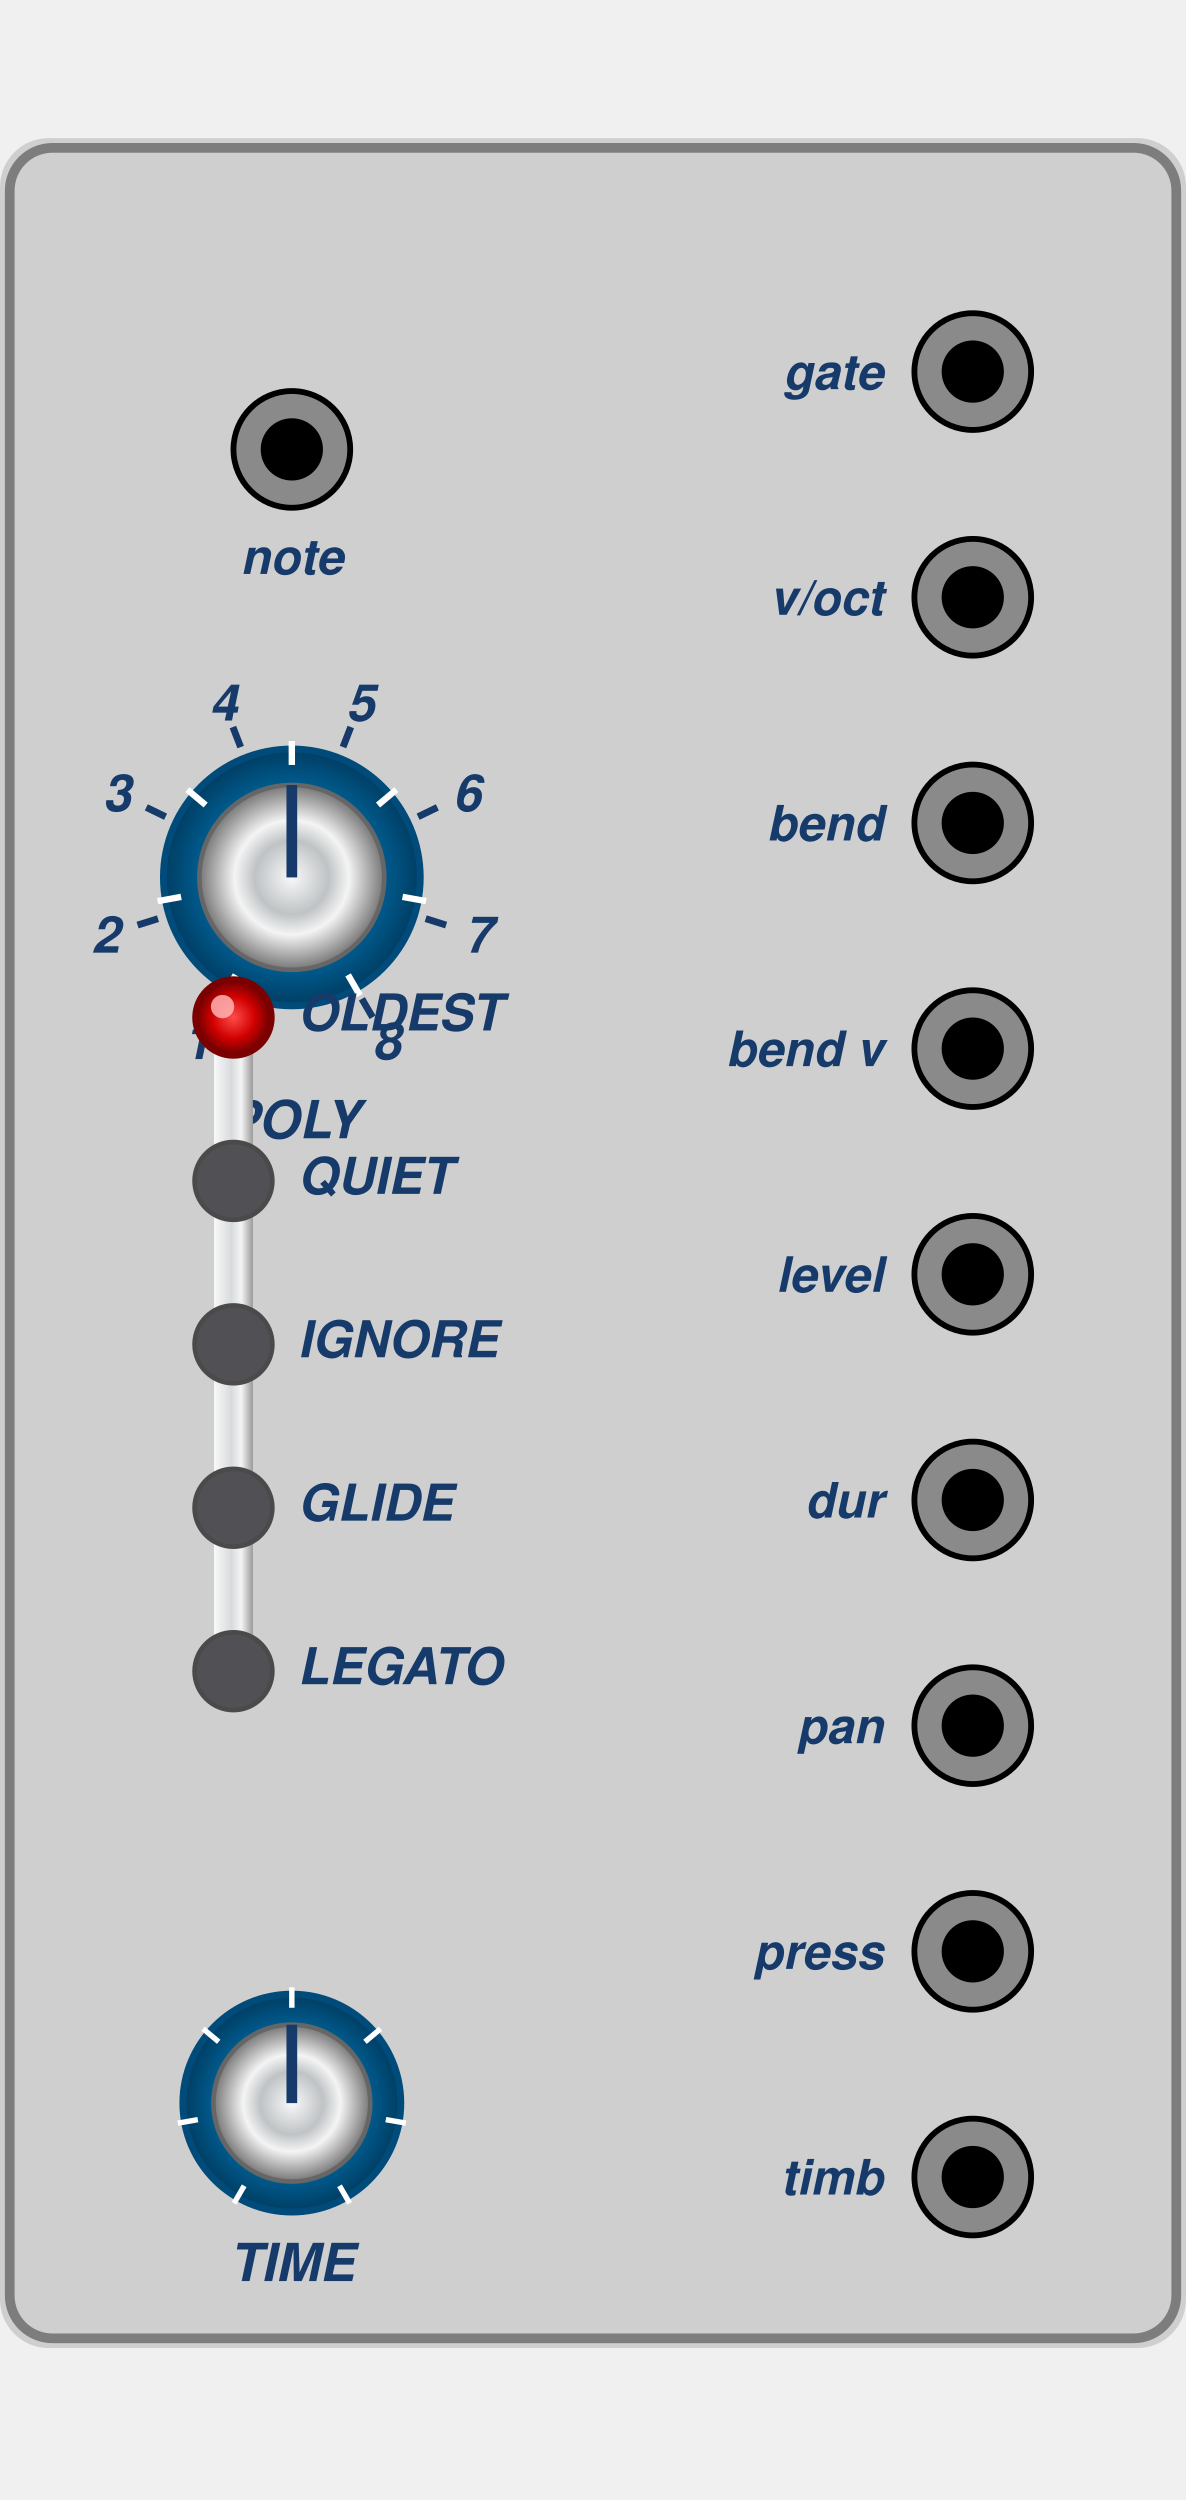
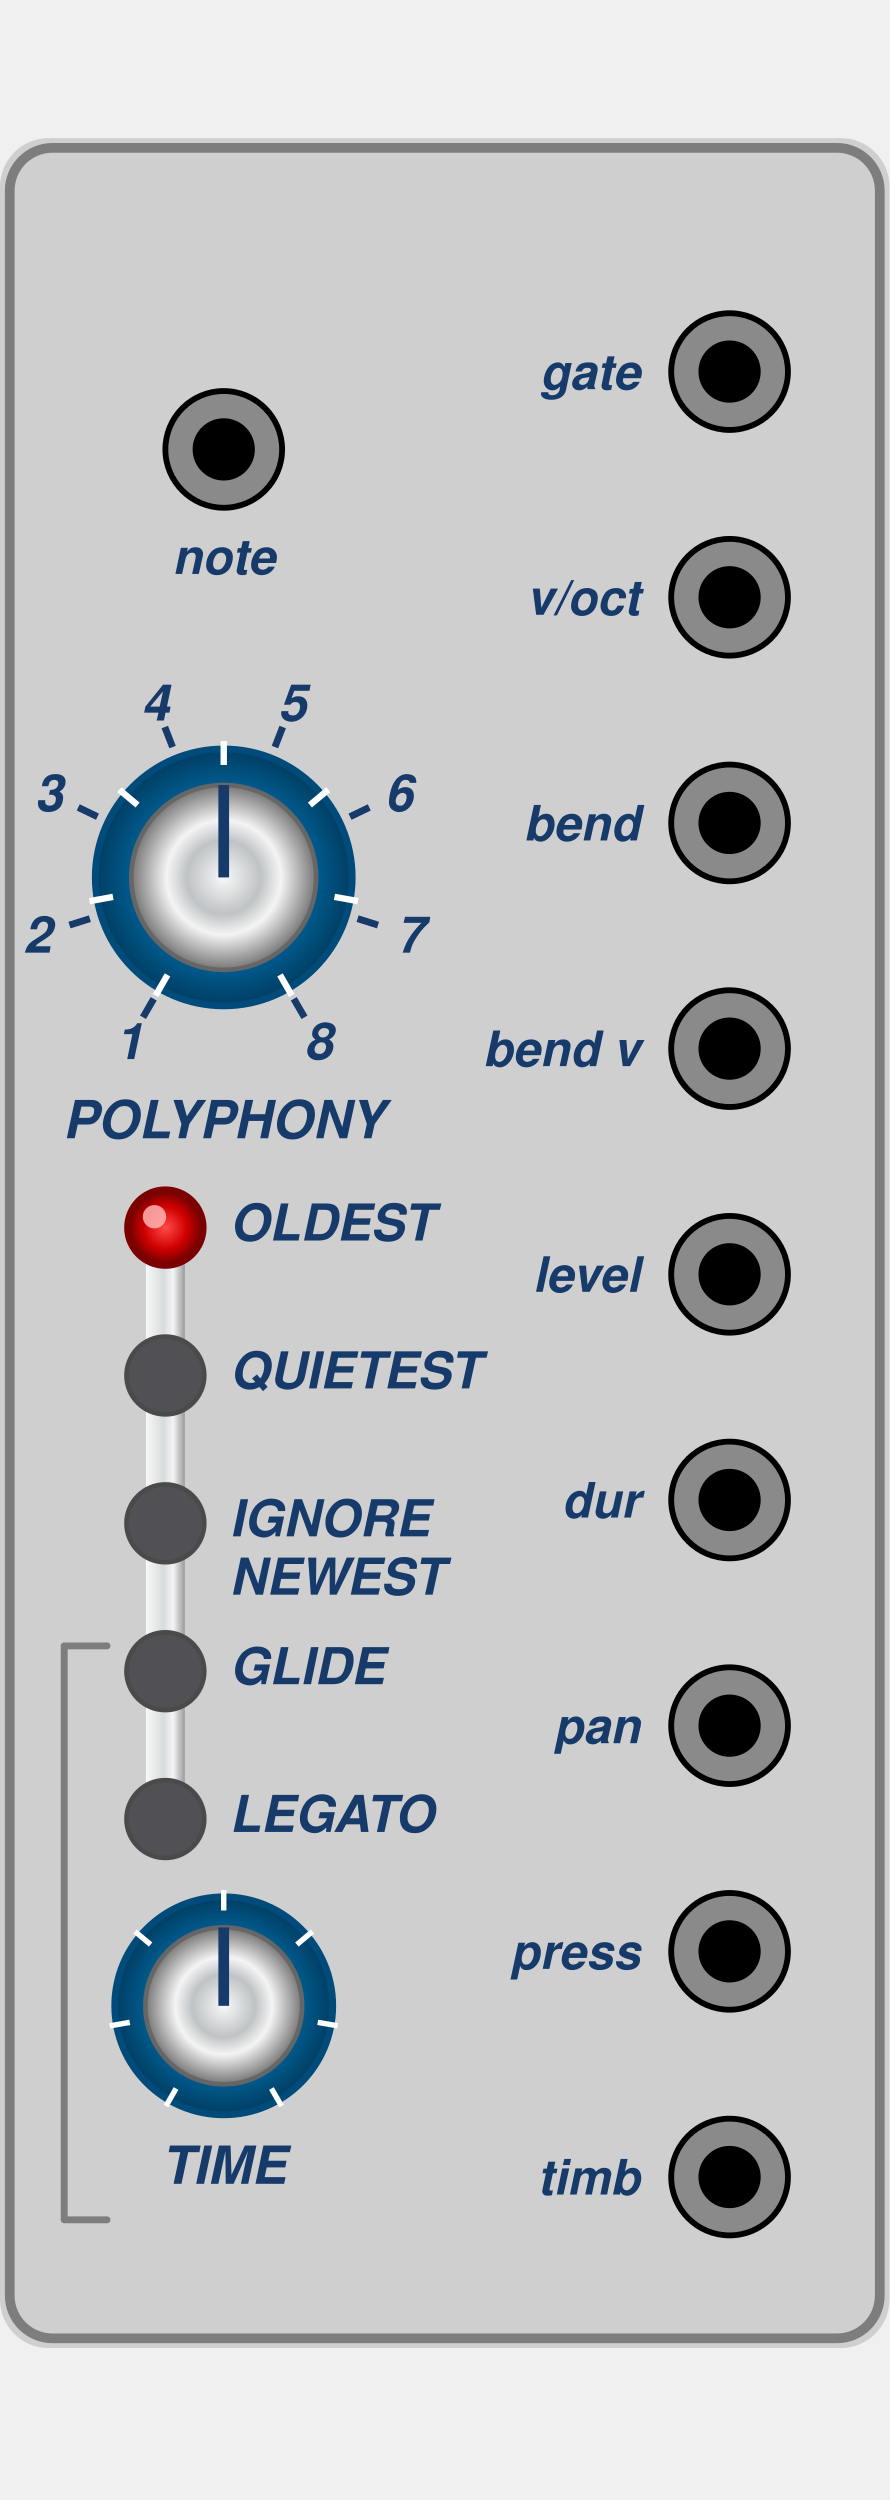
- <svg xmlns="http://www.w3.org/2000/svg" width="60.96mm" height="128.5mm" viewBox="3.9 0 60.96 128.5" font-family="Arial Narrow, Helvetica, Arial, sans-serif">
+ <svg xmlns="http://www.w3.org/2000/svg" width="45.72mm" height="128.5mm" viewBox="3.9 0 45.72 128.5" font-family="Arial Narrow, Helvetica, Arial, sans-serif">
  <defs>
    <linearGradient id="metalStripV" x1="0" y1="0" x2="1" y2="0">
      <stop offset="0" stop-color="#f8f8f8" />
      <stop offset="0.45" stop-color="#d8dbdd" />
      <stop offset="0.7" stop-color="#f4f4f4" />
      <stop offset="1" stop-color="#9a9a9a" />
    </linearGradient>
    <linearGradient id="metalStripH" x1="0" y1="0" x2="0" y2="1">
      <stop offset="0" stop-color="#f8f8f8" />
      <stop offset="0.45" stop-color="#d8dbdd" />
      <stop offset="0.7" stop-color="#f4f4f4" />
      <stop offset="1" stop-color="#9a9a9a" />
    </linearGradient>
    <radialGradient id="metalDisc">
      <stop offset="0" stop-color="#f8f8f8" />
      <stop offset="0.45" stop-color="#d8dbdd" />
      <stop offset="0.7" stop-color="#f4f4f4" />
      <stop offset="1" stop-color="#9a9a9a" />
    </radialGradient>
    <radialGradient id="blueRing">
      <stop offset="0" stop-color="#1688cc" />
      <stop offset="0.55" stop-color="#006da8" />
      <stop offset="1" stop-color="#003d62" />
    </radialGradient>
    <radialGradient id="orangeRing">
      <stop offset="0" stop-color="#f2953a" />
      <stop offset="0.55" stop-color="#d06b00" />
      <stop offset="1" stop-color="#6f3800" />
    </radialGradient>
    <radialGradient id="greenRing">
      <stop offset="0" stop-color="#3ec06a" />
      <stop offset="0.55" stop-color="#149146" />
      <stop offset="1" stop-color="#0a4a24" />
    </radialGradient>
    <radialGradient id="purpleRing">
      <stop offset="0" stop-color="#a07ae0" />
      <stop offset="0.55" stop-color="#7548c0" />
      <stop offset="1" stop-color="#3d2268" />
    </radialGradient>
    <radialGradient id="blueDial">
      <stop offset="0" stop-color="#1d79b7" />
      <stop offset="0.6" stop-color="#00639a" />
      <stop offset="1" stop-color="#00456e" />
    </radialGradient>
    <radialGradient id="knobCap">
      <stop offset="0" stop-color="#f8f8f8" />
      <stop offset="0.4" stop-color="#bfc3c5" />
      <stop offset="0.62" stop-color="#f4f4f4" />
      <stop offset="1" stop-color="#777777" />
    </radialGradient>
    <radialGradient id="redLed">
      <stop offset="0" stop-color="#ff4a4a" />
      <stop offset="0.55" stop-color="#d00000" />
      <stop offset="1" stop-color="#650000" />
    </radialGradient>
    <radialGradient id="greenLed">
      <stop offset="0" stop-color="#5cf07a" />
      <stop offset="0.55" stop-color="#12a531" />
      <stop offset="1" stop-color="#054d15" />
    </radialGradient>
    <radialGradient id="orangeLed">
      <stop offset="0" stop-color="#ffbf5c" />
      <stop offset="0.55" stop-color="#ef7d00" />
      <stop offset="1" stop-color="#7a3a00" />
    </radialGradient>
  </defs>
  <g transform="translate(3.9 7.0994)">
-     <rect x="0" y="0" width="60.96" height="113.591" rx="2.5" fill="#cfcfcf" />
-     <rect x="0.5" y="0.5" width="59.96" height="112.591" rx="2.2" fill="none" stroke="#7d7d7d" stroke-width="0.5" />
-     <g data-wcoast-port="noteIn" data-wcoast-cx="15" data-wcoast-cy="16">
-       <circle cx="15" cy="16" r="3" fill="#8a8a8a" stroke="#000000" stroke-width="0.3" />
-       <circle cx="15" cy="16" r="1.6" fill="#000000" />
+     <rect x="0" y="0" width="45.72" height="113.591" rx="2.5" fill="#cfcfcf" />
+     <rect x="0.5" y="0.5" width="44.72" height="112.591" rx="2.2" fill="none" stroke="#7d7d7d" stroke-width="0.5" />
+     <g data-wcoast-port="noteIn" data-wcoast-cx="11.5" data-wcoast-cy="16">
+       <circle cx="11.5" cy="16" r="3" fill="#8a8a8a" stroke="#000000" stroke-width="0.3" />
+       <circle cx="11.5" cy="16" r="1.6" fill="#000000" />
    </g>
-     <text x="15" y="22.404" font-size="2.506" font-weight="700" font-style="italic" fill="#163a69" text-anchor="middle" font-family="Arial Narrow, Helvetica, Arial, sans-serif" data-wcoast-label-for="noteIn">note</text>
-     <g data-wcoast-param="poly" data-wcoast-cx="15" data-wcoast-cy="38" data-wcoast-angle-min="-150" data-wcoast-angle-max="150">
-       <circle cx="15" cy="38" r="6.6" fill="url(#blueRing)" stroke="#004b7a" stroke-width="0.355" />
-       <circle cx="15" cy="38" r="4.75" fill="url(#knobCap)" stroke="#666666" stroke-width="0.237" />
-       <line x1="11.40" y1="44.24" x2="10.85" y2="45.19" stroke="#163a69" stroke-width="0.355" />
-       <text x="10.137" y="47.335" font-size="2.606" font-weight="700" font-style="italic" fill="#163a69" text-anchor="middle" font-family="Arial Narrow, Helvetica, Arial, sans-serif" data-wcoast-label-for="poly">1</text>
-       <line x1="8.12" y1="40.12" x2="7.07" y2="40.45" stroke="#163a69" stroke-width="0.355" />
-       <text x="5.423" y="41.866" font-size="2.606" font-weight="700" font-style="italic" fill="#163a69" text-anchor="middle" font-family="Arial Narrow, Helvetica, Arial, sans-serif" data-wcoast-label-for="poly">2</text>
-       <line x1="8.51" y1="34.88" x2="7.52" y2="34.40" stroke="#163a69" stroke-width="0.355" />
-       <text x="6.002" y="34.579" font-size="2.606" font-weight="700" font-style="italic" fill="#163a69" text-anchor="middle" font-family="Arial Narrow, Helvetica, Arial, sans-serif" data-wcoast-label-for="poly">3</text>
-       <line x1="12.37" y1="31.30" x2="11.97" y2="30.27" stroke="#163a69" stroke-width="0.355" />
-       <text x="11.479" y="29.94" font-size="2.606" font-weight="700" font-style="italic" fill="#163a69" text-anchor="middle" font-family="Arial Narrow, Helvetica, Arial, sans-serif" data-wcoast-label-for="poly">4</text>
-       <line x1="17.63" y1="31.30" x2="18.03" y2="30.27" stroke="#163a69" stroke-width="0.355" />
-       <text x="18.521" y="29.94" font-size="2.606" font-weight="700" font-style="italic" fill="#163a69" text-anchor="middle" font-family="Arial Narrow, Helvetica, Arial, sans-serif" data-wcoast-label-for="poly">5</text>
-       <line x1="21.49" y1="34.88" x2="22.48" y2="34.40" stroke="#163a69" stroke-width="0.355" />
-       <text x="23.998" y="34.579" font-size="2.606" font-weight="700" font-style="italic" fill="#163a69" text-anchor="middle" font-family="Arial Narrow, Helvetica, Arial, sans-serif" data-wcoast-label-for="poly">6</text>
-       <line x1="21.88" y1="40.12" x2="22.93" y2="40.45" stroke="#163a69" stroke-width="0.355" />
-       <text x="24.577" y="41.866" font-size="2.606" font-weight="700" font-style="italic" fill="#163a69" text-anchor="middle" font-family="Arial Narrow, Helvetica, Arial, sans-serif" data-wcoast-label-for="poly">7</text>
-       <line x1="18.60" y1="44.24" x2="19.15" y2="45.19" stroke="#163a69" stroke-width="0.355" />
-       <text x="19.863" y="47.335" font-size="2.606" font-weight="700" font-style="italic" fill="#163a69" text-anchor="middle" font-family="Arial Narrow, Helvetica, Arial, sans-serif" data-wcoast-label-for="poly">8</text>
+     <text x="11.5" y="22.404" font-size="2.506" font-weight="700" font-style="italic" fill="#163a69" text-anchor="middle" font-family="Arial Narrow, Helvetica, Arial, sans-serif" data-wcoast-label-for="noteIn">note</text>
+     <g data-wcoast-param="poly" data-wcoast-cx="11.5" data-wcoast-cy="38" data-wcoast-angle-min="-150" data-wcoast-angle-max="150">
+       <circle cx="11.5" cy="38" r="6.6" fill="url(#blueRing)" stroke="#004b7a" stroke-width="0.355" />
+       <circle cx="11.5" cy="38" r="4.75" fill="url(#knobCap)" stroke="#666666" stroke-width="0.237" />
+       <line x1="7.90" y1="44.24" x2="7.35" y2="45.19" stroke="#163a69" stroke-width="0.355" />
+       <text x="6.637" y="47.335" font-size="2.606" font-weight="700" font-style="italic" fill="#163a69" text-anchor="middle" font-family="Arial Narrow, Helvetica, Arial, sans-serif" data-wcoast-label-for="poly">1</text>
+       <line x1="4.62" y1="40.12" x2="3.57" y2="40.45" stroke="#163a69" stroke-width="0.355" />
+       <text x="1.923" y="41.866" font-size="2.606" font-weight="700" font-style="italic" fill="#163a69" text-anchor="middle" font-family="Arial Narrow, Helvetica, Arial, sans-serif" data-wcoast-label-for="poly">2</text>
+       <line x1="5.01" y1="34.88" x2="4.02" y2="34.40" stroke="#163a69" stroke-width="0.355" />
+       <text x="2.502" y="34.579" font-size="2.606" font-weight="700" font-style="italic" fill="#163a69" text-anchor="middle" font-family="Arial Narrow, Helvetica, Arial, sans-serif" data-wcoast-label-for="poly">3</text>
+       <line x1="8.87" y1="31.30" x2="8.47" y2="30.27" stroke="#163a69" stroke-width="0.355" />
+       <text x="7.979" y="29.94" font-size="2.606" font-weight="700" font-style="italic" fill="#163a69" text-anchor="middle" font-family="Arial Narrow, Helvetica, Arial, sans-serif" data-wcoast-label-for="poly">4</text>
+       <line x1="14.13" y1="31.30" x2="14.53" y2="30.27" stroke="#163a69" stroke-width="0.355" />
+       <text x="15.021" y="29.94" font-size="2.606" font-weight="700" font-style="italic" fill="#163a69" text-anchor="middle" font-family="Arial Narrow, Helvetica, Arial, sans-serif" data-wcoast-label-for="poly">5</text>
+       <line x1="17.99" y1="34.88" x2="18.98" y2="34.40" stroke="#163a69" stroke-width="0.355" />
+       <text x="20.498" y="34.579" font-size="2.606" font-weight="700" font-style="italic" fill="#163a69" text-anchor="middle" font-family="Arial Narrow, Helvetica, Arial, sans-serif" data-wcoast-label-for="poly">6</text>
+       <line x1="18.38" y1="40.12" x2="19.43" y2="40.45" stroke="#163a69" stroke-width="0.355" />
+       <text x="21.077" y="41.866" font-size="2.606" font-weight="700" font-style="italic" fill="#163a69" text-anchor="middle" font-family="Arial Narrow, Helvetica, Arial, sans-serif" data-wcoast-label-for="poly">7</text>
+       <line x1="15.10" y1="44.24" x2="15.65" y2="45.19" stroke="#163a69" stroke-width="0.355" />
+       <text x="16.363" y="47.335" font-size="2.606" font-weight="700" font-style="italic" fill="#163a69" text-anchor="middle" font-family="Arial Narrow, Helvetica, Arial, sans-serif" data-wcoast-label-for="poly">8</text>
      <g data-wcoast-role="indicator">
-         <line x1="12.11" y1="43.01" x2="11.50" y2="44.07" stroke="#ffffff" stroke-width="0.328" />
-         <line x1="9.31" y1="39.00" x2="8.10" y2="39.22" stroke="#ffffff" stroke-width="0.328" />
-         <line x1="10.57" y1="34.28" x2="9.63" y2="33.49" stroke="#ffffff" stroke-width="0.328" />
-         <line x1="15.00" y1="32.22" x2="15.00" y2="30.99" stroke="#ffffff" stroke-width="0.328" />
-         <line x1="19.43" y1="34.28" x2="20.37" y2="33.49" stroke="#ffffff" stroke-width="0.328" />
-         <line x1="20.69" y1="39.00" x2="21.90" y2="39.22" stroke="#ffffff" stroke-width="0.328" />
-         <line x1="17.89" y1="43.01" x2="18.50" y2="44.07" stroke="#ffffff" stroke-width="0.328" />
-         <line x1="15" y1="38" x2="15" y2="33.25" stroke="#163a69" stroke-width="0.55" />
+         <line x1="8.61" y1="43.01" x2="8.00" y2="44.07" stroke="#ffffff" stroke-width="0.328" />
+         <line x1="5.81" y1="39.00" x2="4.60" y2="39.22" stroke="#ffffff" stroke-width="0.328" />
+         <line x1="7.07" y1="34.28" x2="6.13" y2="33.49" stroke="#ffffff" stroke-width="0.328" />
+         <line x1="11.50" y1="32.22" x2="11.50" y2="30.99" stroke="#ffffff" stroke-width="0.328" />
+         <line x1="15.93" y1="34.28" x2="16.87" y2="33.49" stroke="#ffffff" stroke-width="0.328" />
+         <line x1="17.19" y1="39.00" x2="18.40" y2="39.22" stroke="#ffffff" stroke-width="0.328" />
+         <line x1="14.39" y1="43.01" x2="15.00" y2="44.07" stroke="#ffffff" stroke-width="0.328" />
+         <line x1="11.5" y1="38" x2="11.5" y2="33.25" stroke="#163a69" stroke-width="0.55" />
      </g>
    </g>
-     <text x="15" y="51.404" font-size="2.706" font-weight="700" font-style="italic" fill="#163a69" text-anchor="middle" font-family="Arial Narrow, Helvetica, Arial, sans-serif" data-wcoast-label-for="poly">POLY</text>
+     <text x="11.5" y="51.404" font-size="2.706" font-weight="700" font-style="italic" fill="#163a69" text-anchor="middle" font-family="Arial Narrow, Helvetica, Arial, sans-serif" data-wcoast-label-for="poly">POLYPHONY</text>
    <g data-wcoast-param="rollover">
-       <rect x="11.00" y="45.20" width="2.00" height="33.60" fill="url(#metalStripV)" />
-       <circle cx="12" cy="45.2" r="2" fill="url(#redLed)" stroke="#7c0000" stroke-width="0.237" data-wcoast-role="step-indicator" data-wcoast-step="oldest" />
-       <circle cx="11.44" cy="44.64" r="0.60" fill="#ffb4b4" opacity="0.85" data-wcoast-role="led-gloss" pointer-events="none" />
-       <text x="15.3" y="45.865" font-size="2.606" font-weight="700" font-style="italic" fill="#163a69" text-anchor="start" font-family="Arial Narrow, Helvetica, Arial, sans-serif">OLDEST</text>
-       <circle cx="12" cy="53.6" r="2" fill="#505055" stroke="#4a4a4a" stroke-width="0.237" data-wcoast-role="step-indicator" data-wcoast-step="quietest" />
-       <circle cx="11.44" cy="53.04" r="0.60" fill="#ffb4b4" opacity="0" data-wcoast-role="led-gloss" pointer-events="none" />
-       <text x="15.3" y="54.265" font-size="2.606" font-weight="700" font-style="italic" fill="#163a69" text-anchor="start" font-family="Arial Narrow, Helvetica, Arial, sans-serif">QUIET</text>
-       <circle cx="12" cy="62" r="2" fill="#505055" stroke="#4a4a4a" stroke-width="0.237" data-wcoast-role="step-indicator" data-wcoast-step="ignore" />
-       <circle cx="11.44" cy="61.44" r="0.60" fill="#ffb4b4" opacity="0" data-wcoast-role="led-gloss" pointer-events="none" />
-       <text x="15.3" y="62.665" font-size="2.606" font-weight="700" font-style="italic" fill="#163a69" text-anchor="start" font-family="Arial Narrow, Helvetica, Arial, sans-serif">IGNORE</text>
-       <circle cx="12" cy="70.4" r="2" fill="#505055" stroke="#4a4a4a" stroke-width="0.237" data-wcoast-role="step-indicator" data-wcoast-step="glide" />
-       <circle cx="11.44" cy="69.84" r="0.60" fill="#ffb4b4" opacity="0" data-wcoast-role="led-gloss" pointer-events="none" />
-       <text x="15.3" y="71.065" font-size="2.606" font-weight="700" font-style="italic" fill="#163a69" text-anchor="start" font-family="Arial Narrow, Helvetica, Arial, sans-serif">GLIDE</text>
-       <circle cx="12" cy="78.8" r="2" fill="#505055" stroke="#4a4a4a" stroke-width="0.237" data-wcoast-role="step-indicator" data-wcoast-step="legato" />
-       <circle cx="11.44" cy="78.24" r="0.60" fill="#ffb4b4" opacity="0" data-wcoast-role="led-gloss" pointer-events="none" />
-       <text x="15.3" y="79.465" font-size="2.606" font-weight="700" font-style="italic" fill="#163a69" text-anchor="start" font-family="Arial Narrow, Helvetica, Arial, sans-serif">LEGATO</text>
+       <rect x="7.50" y="56.00" width="2.00" height="30.40" fill="url(#metalStripV)" />
+       <circle cx="8.5" cy="56" r="2" fill="url(#redLed)" stroke="#7c0000" stroke-width="0.237" data-wcoast-role="step-indicator" data-wcoast-step="oldest" />
+       <circle cx="7.94" cy="55.44" r="0.60" fill="#ffb4b4" opacity="0.85" data-wcoast-role="led-gloss" pointer-events="none" />
+       <text x="11.8" y="56.665" font-size="2.606" font-weight="700" font-style="italic" fill="#163a69" text-anchor="start" font-family="Arial Narrow, Helvetica, Arial, sans-serif">OLDEST</text>
+       <circle cx="8.5" cy="63.6" r="2" fill="#505055" stroke="#4a4a4a" stroke-width="0.237" data-wcoast-role="step-indicator" data-wcoast-step="quietest" />
+       <circle cx="7.94" cy="63.04" r="0.60" fill="#ffb4b4" opacity="0" data-wcoast-role="led-gloss" pointer-events="none" />
+       <text x="11.8" y="64.265" font-size="2.606" font-weight="700" font-style="italic" fill="#163a69" text-anchor="start" font-family="Arial Narrow, Helvetica, Arial, sans-serif">QUIETEST</text>
+       <circle cx="8.5" cy="71.2" r="2" fill="#505055" stroke="#4a4a4a" stroke-width="0.237" data-wcoast-role="step-indicator" data-wcoast-step="ignore" />
+       <circle cx="7.94" cy="70.64" r="0.60" fill="#ffb4b4" opacity="0" data-wcoast-role="led-gloss" pointer-events="none" />
+       <text x="11.8" y="71.865" font-size="2.606" font-weight="700" font-style="italic" fill="#163a69" text-anchor="start" font-family="Arial Narrow, Helvetica, Arial, sans-serif">
+         <tspan x="11.8" dy="0">IGNORE</tspan>
+         <tspan x="11.8" dy="3">NEWEST</tspan>
+       </text>
+       <circle cx="8.5" cy="78.8" r="2" fill="#505055" stroke="#4a4a4a" stroke-width="0.237" data-wcoast-role="step-indicator" data-wcoast-step="glide" />
+       <circle cx="7.94" cy="78.24" r="0.60" fill="#ffb4b4" opacity="0" data-wcoast-role="led-gloss" pointer-events="none" />
+       <text x="11.8" y="79.465" font-size="2.606" font-weight="700" font-style="italic" fill="#163a69" text-anchor="start" font-family="Arial Narrow, Helvetica, Arial, sans-serif">GLIDE</text>
+       <circle cx="8.5" cy="86.4" r="2" fill="#505055" stroke="#4a4a4a" stroke-width="0.237" data-wcoast-role="step-indicator" data-wcoast-step="legato" />
+       <circle cx="7.94" cy="85.84" r="0.60" fill="#ffb4b4" opacity="0" data-wcoast-role="led-gloss" pointer-events="none" />
+       <text x="11.8" y="87.065" font-size="2.606" font-weight="700" font-style="italic" fill="#163a69" text-anchor="start" font-family="Arial Narrow, Helvetica, Arial, sans-serif">LEGATO</text>
    </g>
-     <g data-wcoast-param="time" data-wcoast-cx="15" data-wcoast-cy="101" data-wcoast-angle-min="-150" data-wcoast-angle-max="150">
-       <circle cx="15" cy="101" r="5.6" fill="url(#blueRing)" stroke="#004b7a" stroke-width="0.355" />
-       <circle cx="15" cy="101" r="4.03" fill="url(#knobCap)" stroke="#666666" stroke-width="0.237" />
+     <g data-wcoast-param="time" data-wcoast-cx="11.5" data-wcoast-cy="96" data-wcoast-angle-min="-150" data-wcoast-angle-max="150">
+       <circle cx="11.5" cy="96" r="5.6" fill="url(#blueRing)" stroke="#004b7a" stroke-width="0.355" />
+       <circle cx="11.5" cy="96" r="4.03" fill="url(#knobCap)" stroke="#666666" stroke-width="0.237" />
      <g data-wcoast-role="indicator">
-         <line x1="12.55" y1="105.25" x2="12.03" y2="106.15" stroke="#ffffff" stroke-width="0.278" />
-         <line x1="10.17" y1="101.85" x2="9.14" y2="102.03" stroke="#ffffff" stroke-width="0.278" />
-         <line x1="11.24" y1="97.85" x2="10.44" y2="97.18" stroke="#ffffff" stroke-width="0.278" />
-         <line x1="15.00" y1="96.10" x2="15.00" y2="95.05" stroke="#ffffff" stroke-width="0.278" />
-         <line x1="18.76" y1="97.85" x2="19.56" y2="97.18" stroke="#ffffff" stroke-width="0.278" />
-         <line x1="19.83" y1="101.85" x2="20.86" y2="102.03" stroke="#ffffff" stroke-width="0.278" />
-         <line x1="17.45" y1="105.25" x2="17.97" y2="106.15" stroke="#ffffff" stroke-width="0.278" />
-         <line x1="15" y1="101" x2="15" y2="96.97" stroke="#163a69" stroke-width="0.55" />
+         <line x1="9.05" y1="100.25" x2="8.53" y2="101.15" stroke="#ffffff" stroke-width="0.278" />
+         <line x1="6.67" y1="96.85" x2="5.64" y2="97.03" stroke="#ffffff" stroke-width="0.278" />
+         <line x1="7.74" y1="92.85" x2="6.94" y2="92.18" stroke="#ffffff" stroke-width="0.278" />
+         <line x1="11.50" y1="91.10" x2="11.50" y2="90.05" stroke="#ffffff" stroke-width="0.278" />
+         <line x1="15.26" y1="92.85" x2="16.06" y2="92.18" stroke="#ffffff" stroke-width="0.278" />
+         <line x1="16.33" y1="96.85" x2="17.36" y2="97.03" stroke="#ffffff" stroke-width="0.278" />
+         <line x1="13.95" y1="100.25" x2="14.47" y2="101.15" stroke="#ffffff" stroke-width="0.278" />
+         <line x1="11.5" y1="96" x2="11.5" y2="91.97" stroke="#163a69" stroke-width="0.55" />
      </g>
    </g>
-     <text x="15" y="110.148" font-size="2.706" font-weight="700" font-style="italic" fill="#163a69" text-anchor="middle" font-family="Arial Narrow, Helvetica, Arial, sans-serif" data-wcoast-label-for="time">TIME</text>
-     <g data-wcoast-port="gateOut" data-wcoast-cx="50" data-wcoast-cy="12">
-       <circle cx="50" cy="12" r="3" fill="#8a8a8a" stroke="#000000" stroke-width="0.3" />
-       <circle cx="50" cy="12" r="1.6" fill="#000000" />
+     <text x="11.5" y="105.148" font-size="2.706" font-weight="700" font-style="italic" fill="#163a69" text-anchor="middle" font-family="Arial Narrow, Helvetica, Arial, sans-serif" data-wcoast-label-for="time">TIME</text>
+     <path d="M5.5,77.5 L3.3,77.5 L3.3,107 L5.5,107" fill="none" stroke="#7d7d7d" stroke-width="0.355" stroke-linecap="round" stroke-linejoin="round" />
+     <g data-wcoast-port="gateOut" data-wcoast-cx="37.5" data-wcoast-cy="12">
+       <circle cx="37.5" cy="12" r="3" fill="#8a8a8a" stroke="#000000" stroke-width="0.3" />
+       <circle cx="37.5" cy="12" r="1.6" fill="#000000" />
    </g>
-     <text x="45.4" y="12.902" font-size="2.506" font-weight="700" font-style="italic" fill="#163a69" text-anchor="end" font-family="Arial Narrow, Helvetica, Arial, sans-serif" data-wcoast-label-for="gateOut">gate</text>
-     <g data-wcoast-port="pitchOut" data-wcoast-cx="50" data-wcoast-cy="23.6">
-       <circle cx="50" cy="23.6" r="3" fill="#8a8a8a" stroke="#000000" stroke-width="0.3" />
-       <circle cx="50" cy="23.6" r="1.6" fill="#000000" />
+     <text x="32.9" y="12.902" font-size="2.506" font-weight="700" font-style="italic" fill="#163a69" text-anchor="end" font-family="Arial Narrow, Helvetica, Arial, sans-serif" data-wcoast-label-for="gateOut">gate</text>
+     <g data-wcoast-port="pitchOut" data-wcoast-cx="37.5" data-wcoast-cy="23.6">
+       <circle cx="37.5" cy="23.6" r="3" fill="#8a8a8a" stroke="#000000" stroke-width="0.3" />
+       <circle cx="37.5" cy="23.6" r="1.6" fill="#000000" />
    </g>
-     <text x="45.4" y="24.502" font-size="2.506" font-weight="700" font-style="italic" fill="#163a69" text-anchor="end" font-family="Arial Narrow, Helvetica, Arial, sans-serif" data-wcoast-label-for="pitchOut">v/oct</text>
-     <g data-wcoast-port="bendOut" data-wcoast-cx="50" data-wcoast-cy="35.2">
-       <circle cx="50" cy="35.2" r="3" fill="#8a8a8a" stroke="#000000" stroke-width="0.3" />
-       <circle cx="50" cy="35.2" r="1.6" fill="#000000" />
+     <text x="32.9" y="24.502" font-size="2.506" font-weight="700" font-style="italic" fill="#163a69" text-anchor="end" font-family="Arial Narrow, Helvetica, Arial, sans-serif" data-wcoast-label-for="pitchOut">v/oct</text>
+     <g data-wcoast-port="bendOut" data-wcoast-cx="37.5" data-wcoast-cy="35.2">
+       <circle cx="37.5" cy="35.2" r="3" fill="#8a8a8a" stroke="#000000" stroke-width="0.3" />
+       <circle cx="37.5" cy="35.2" r="1.6" fill="#000000" />
    </g>
-     <text x="45.4" y="36.102" font-size="2.506" font-weight="700" font-style="italic" fill="#163a69" text-anchor="end" font-family="Arial Narrow, Helvetica, Arial, sans-serif" data-wcoast-label-for="bendOut">bend</text>
-     <g data-wcoast-port="bendVOut" data-wcoast-cx="50" data-wcoast-cy="46.8">
-       <circle cx="50" cy="46.8" r="3" fill="#8a8a8a" stroke="#000000" stroke-width="0.3" />
-       <circle cx="50" cy="46.8" r="1.6" fill="#000000" />
+     <text x="32.9" y="36.102" font-size="2.506" font-weight="700" font-style="italic" fill="#163a69" text-anchor="end" font-family="Arial Narrow, Helvetica, Arial, sans-serif" data-wcoast-label-for="bendOut">bend</text>
+     <g data-wcoast-port="bendVOut" data-wcoast-cx="37.5" data-wcoast-cy="46.8">
+       <circle cx="37.5" cy="46.8" r="3" fill="#8a8a8a" stroke="#000000" stroke-width="0.3" />
+       <circle cx="37.5" cy="46.8" r="1.6" fill="#000000" />
    </g>
-     <text x="45.4" y="47.702" font-size="2.506" font-weight="700" font-style="italic" fill="#163a69" text-anchor="end" font-family="Arial Narrow, Helvetica, Arial, sans-serif" data-wcoast-label-for="bendVOut">bend v</text>
-     <g data-wcoast-port="levelOut" data-wcoast-cx="50" data-wcoast-cy="58.4">
-       <circle cx="50" cy="58.4" r="3" fill="#8a8a8a" stroke="#000000" stroke-width="0.3" />
-       <circle cx="50" cy="58.4" r="1.6" fill="#000000" />
+     <text x="32.9" y="47.702" font-size="2.506" font-weight="700" font-style="italic" fill="#163a69" text-anchor="end" font-family="Arial Narrow, Helvetica, Arial, sans-serif" data-wcoast-label-for="bendVOut">bend v</text>
+     <g data-wcoast-port="levelOut" data-wcoast-cx="37.5" data-wcoast-cy="58.4">
+       <circle cx="37.5" cy="58.4" r="3" fill="#8a8a8a" stroke="#000000" stroke-width="0.3" />
+       <circle cx="37.5" cy="58.4" r="1.6" fill="#000000" />
    </g>
-     <text x="45.4" y="59.302" font-size="2.506" font-weight="700" font-style="italic" fill="#163a69" text-anchor="end" font-family="Arial Narrow, Helvetica, Arial, sans-serif" data-wcoast-label-for="levelOut">level</text>
-     <g data-wcoast-port="durOut" data-wcoast-cx="50" data-wcoast-cy="70">
-       <circle cx="50" cy="70" r="3" fill="#8a8a8a" stroke="#000000" stroke-width="0.3" />
-       <circle cx="50" cy="70" r="1.6" fill="#000000" />
+     <text x="32.9" y="59.302" font-size="2.506" font-weight="700" font-style="italic" fill="#163a69" text-anchor="end" font-family="Arial Narrow, Helvetica, Arial, sans-serif" data-wcoast-label-for="levelOut">level</text>
+     <g data-wcoast-port="durOut" data-wcoast-cx="37.5" data-wcoast-cy="70">
+       <circle cx="37.5" cy="70" r="3" fill="#8a8a8a" stroke="#000000" stroke-width="0.3" />
+       <circle cx="37.5" cy="70" r="1.6" fill="#000000" />
    </g>
-     <text x="45.4" y="70.902" font-size="2.506" font-weight="700" font-style="italic" fill="#163a69" text-anchor="end" font-family="Arial Narrow, Helvetica, Arial, sans-serif" data-wcoast-label-for="durOut">dur</text>
-     <g data-wcoast-port="panOut" data-wcoast-cx="50" data-wcoast-cy="81.6">
-       <circle cx="50" cy="81.6" r="3" fill="#8a8a8a" stroke="#000000" stroke-width="0.3" />
-       <circle cx="50" cy="81.6" r="1.6" fill="#000000" />
+     <text x="32.9" y="70.902" font-size="2.506" font-weight="700" font-style="italic" fill="#163a69" text-anchor="end" font-family="Arial Narrow, Helvetica, Arial, sans-serif" data-wcoast-label-for="durOut">dur</text>
+     <g data-wcoast-port="panOut" data-wcoast-cx="37.5" data-wcoast-cy="81.6">
+       <circle cx="37.5" cy="81.6" r="3" fill="#8a8a8a" stroke="#000000" stroke-width="0.3" />
+       <circle cx="37.5" cy="81.6" r="1.6" fill="#000000" />
    </g>
-     <text x="45.4" y="82.502" font-size="2.506" font-weight="700" font-style="italic" fill="#163a69" text-anchor="end" font-family="Arial Narrow, Helvetica, Arial, sans-serif" data-wcoast-label-for="panOut">pan</text>
-     <g data-wcoast-port="pressureOut" data-wcoast-cx="50" data-wcoast-cy="93.2">
-       <circle cx="50" cy="93.2" r="3" fill="#8a8a8a" stroke="#000000" stroke-width="0.3" />
-       <circle cx="50" cy="93.2" r="1.6" fill="#000000" />
+     <text x="32.9" y="82.502" font-size="2.506" font-weight="700" font-style="italic" fill="#163a69" text-anchor="end" font-family="Arial Narrow, Helvetica, Arial, sans-serif" data-wcoast-label-for="panOut">pan</text>
+     <g data-wcoast-port="pressureOut" data-wcoast-cx="37.5" data-wcoast-cy="93.2">
+       <circle cx="37.5" cy="93.2" r="3" fill="#8a8a8a" stroke="#000000" stroke-width="0.3" />
+       <circle cx="37.5" cy="93.2" r="1.6" fill="#000000" />
    </g>
-     <text x="45.4" y="94.102" font-size="2.506" font-weight="700" font-style="italic" fill="#163a69" text-anchor="end" font-family="Arial Narrow, Helvetica, Arial, sans-serif" data-wcoast-label-for="pressureOut">press</text>
-     <g data-wcoast-port="timbreOut" data-wcoast-cx="50" data-wcoast-cy="104.8">
-       <circle cx="50" cy="104.8" r="3" fill="#8a8a8a" stroke="#000000" stroke-width="0.3" />
-       <circle cx="50" cy="104.8" r="1.6" fill="#000000" />
+     <text x="32.9" y="94.102" font-size="2.506" font-weight="700" font-style="italic" fill="#163a69" text-anchor="end" font-family="Arial Narrow, Helvetica, Arial, sans-serif" data-wcoast-label-for="pressureOut">press</text>
+     <g data-wcoast-port="timbreOut" data-wcoast-cx="37.5" data-wcoast-cy="104.8">
+       <circle cx="37.5" cy="104.8" r="3" fill="#8a8a8a" stroke="#000000" stroke-width="0.3" />
+       <circle cx="37.5" cy="104.8" r="1.6" fill="#000000" />
    </g>
-     <text x="45.4" y="105.702" font-size="2.506" font-weight="700" font-style="italic" fill="#163a69" text-anchor="end" font-family="Arial Narrow, Helvetica, Arial, sans-serif" data-wcoast-label-for="timbreOut">timb</text>
+     <text x="32.9" y="105.702" font-size="2.506" font-weight="700" font-style="italic" fill="#163a69" text-anchor="end" font-family="Arial Narrow, Helvetica, Arial, sans-serif" data-wcoast-label-for="timbreOut">timb</text>
  </g>
</svg>
